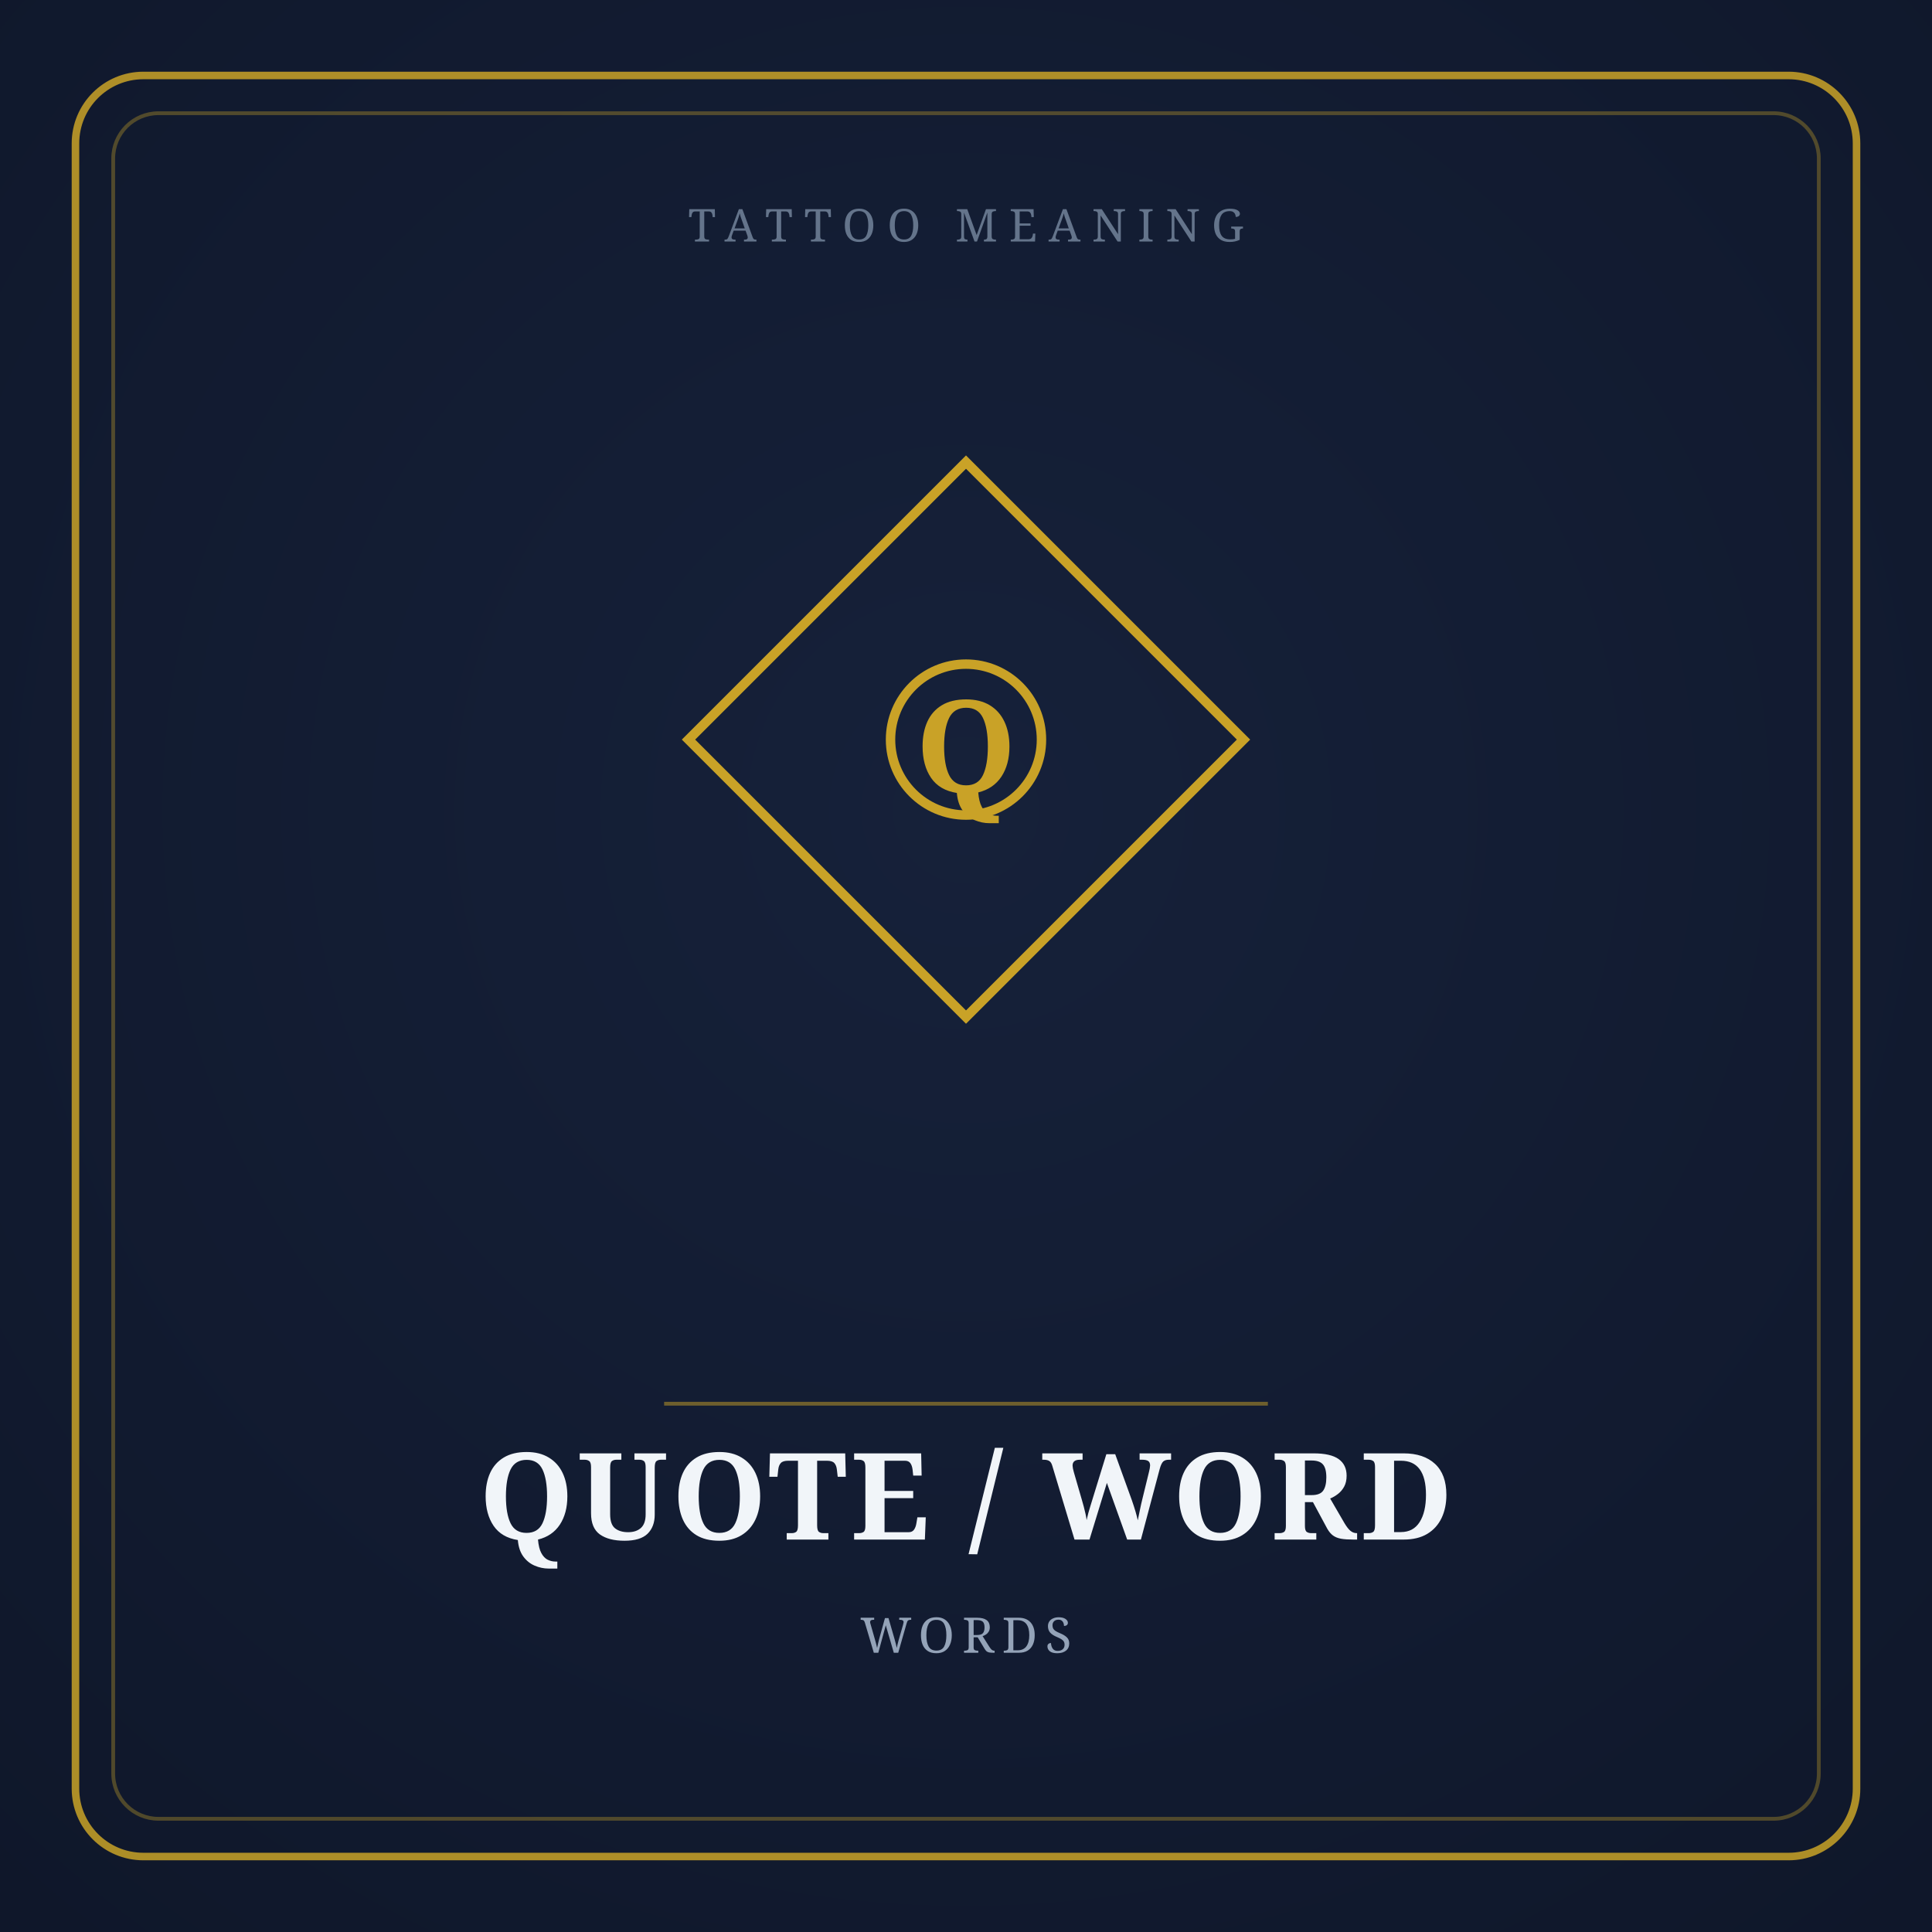
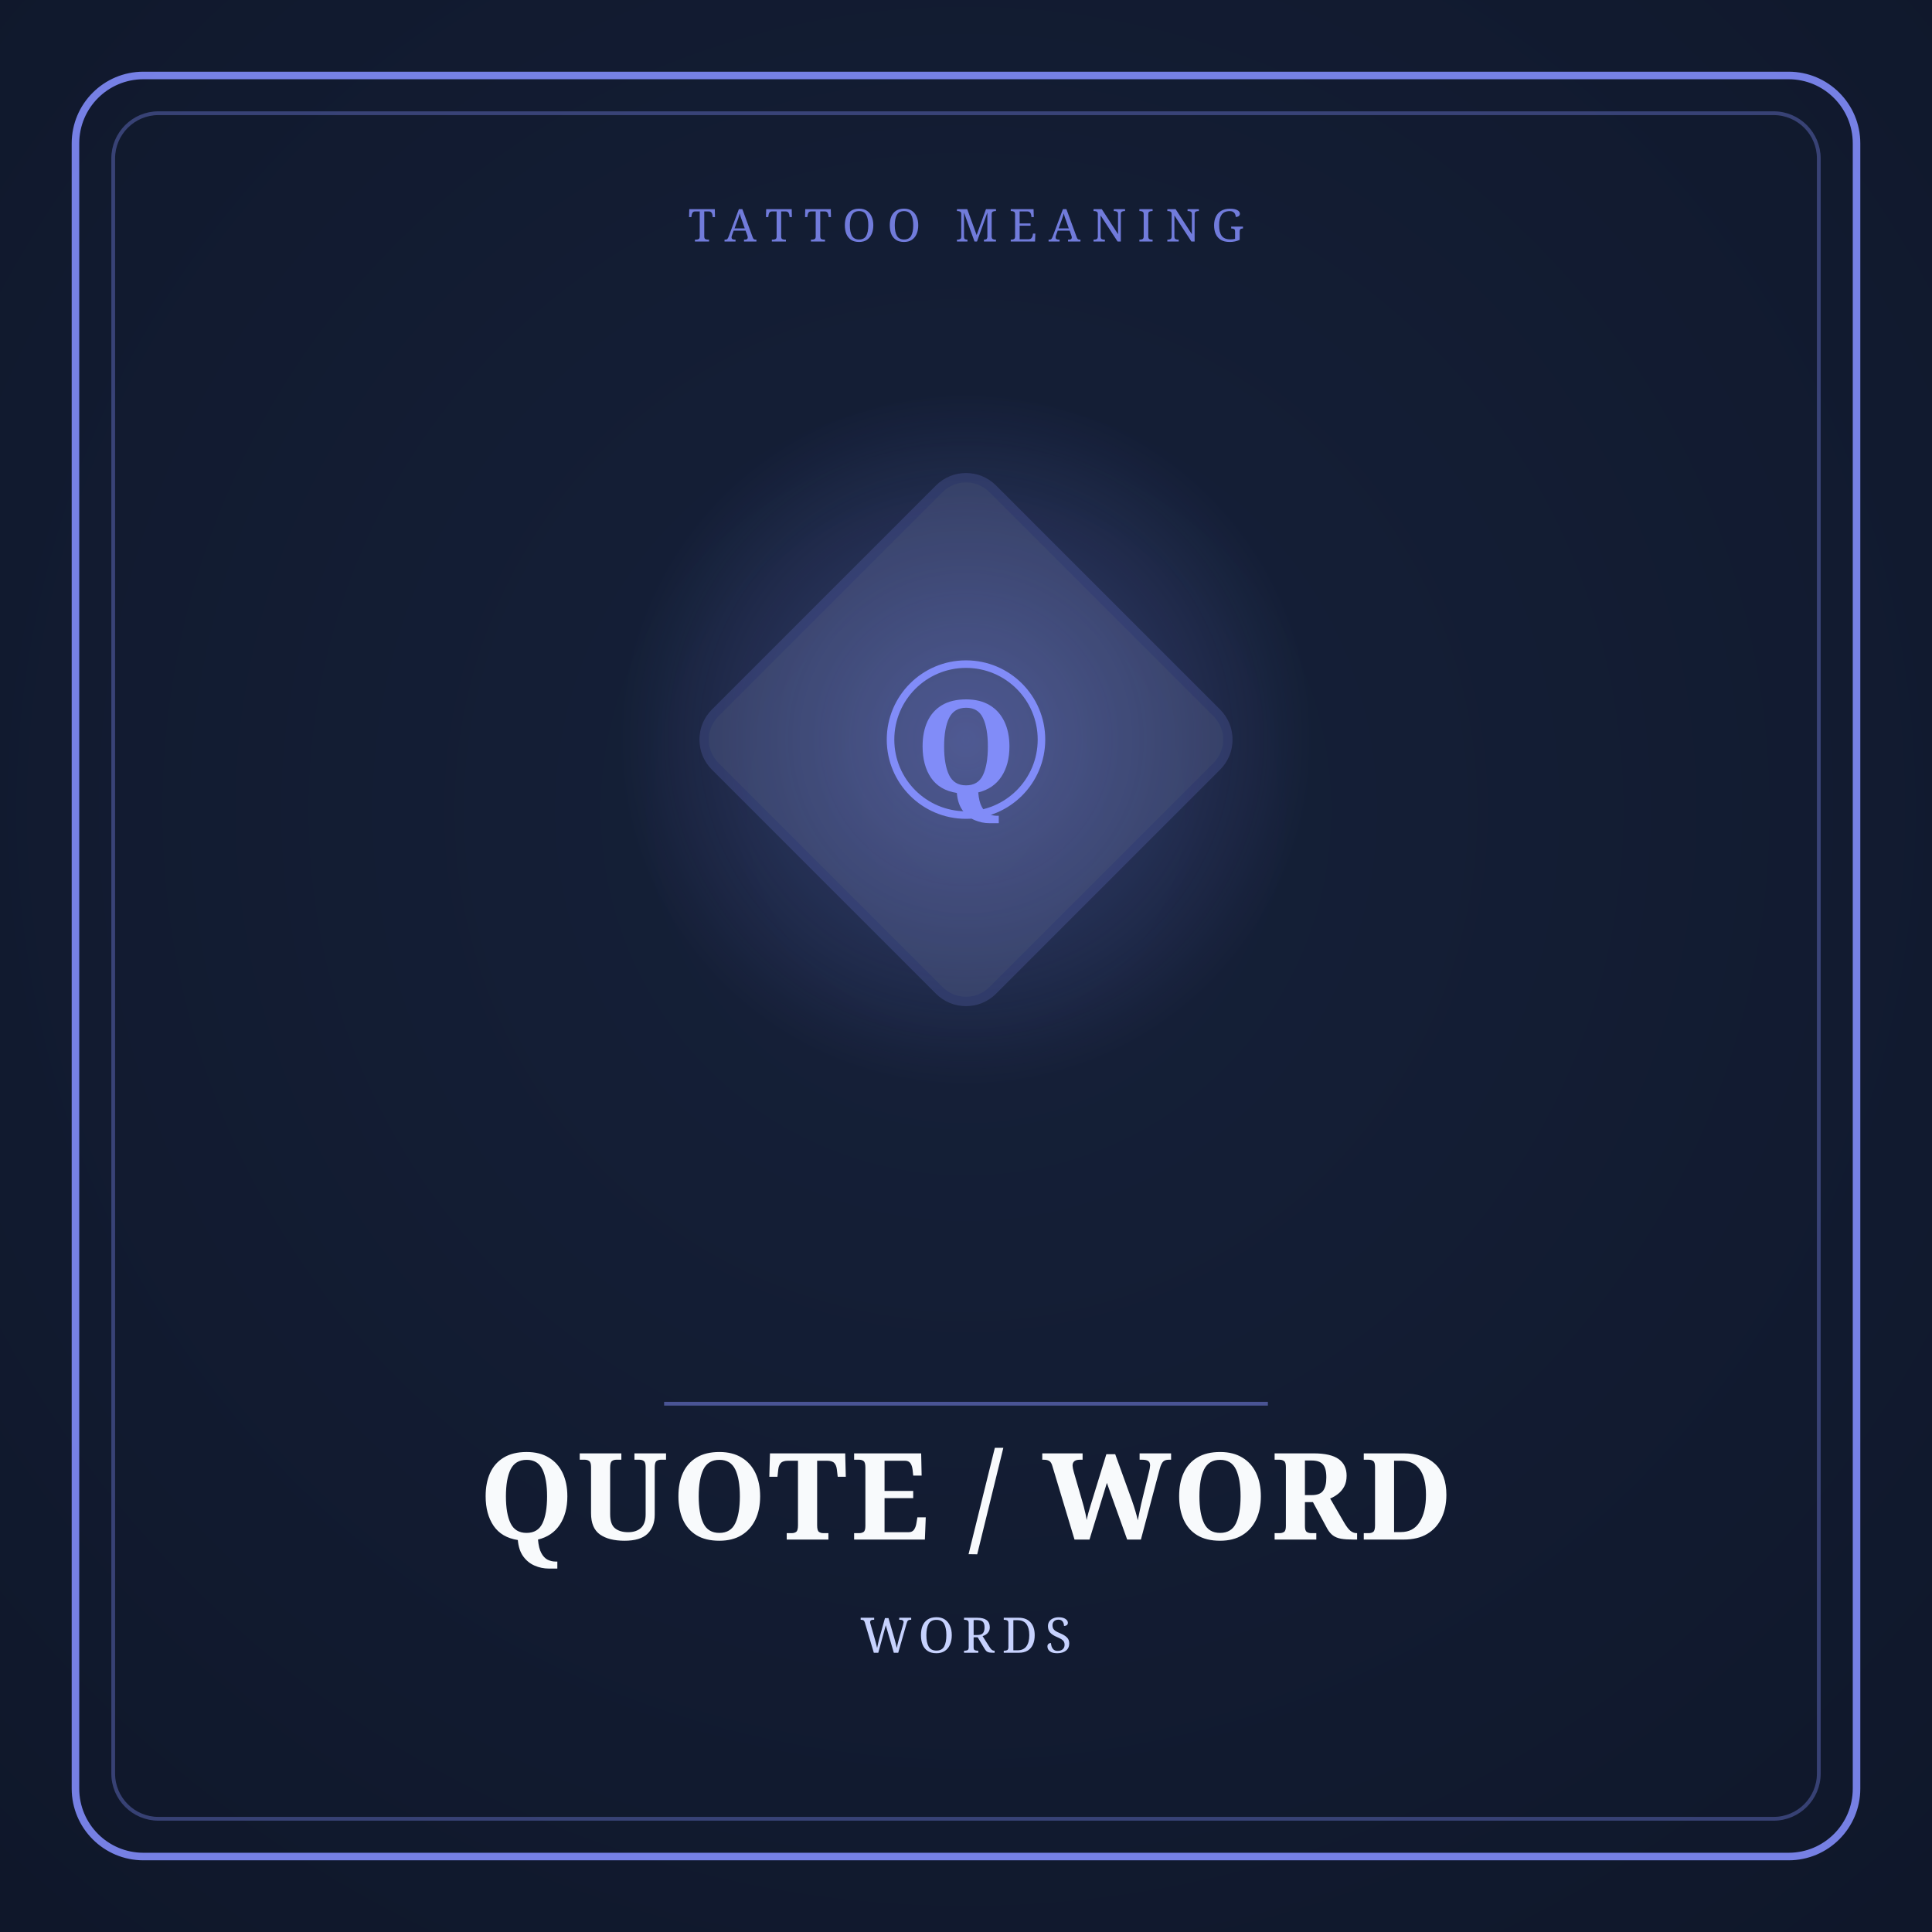
- <svg xmlns="http://www.w3.org/2000/svg" viewBox="0 0 512 512" width="512" height="512" role="img" aria-label="Quote / Word tattoo design line art">
+ <svg xmlns="http://www.w3.org/2000/svg" viewBox="0 0 512 512" width="512" height="512" role="img" aria-label="Quote / Word tattoo design">
  <defs>
    <radialGradient id="bg" cx="50%" cy="42%" r="75%">
      <stop offset="0%" stop-color="#16213a" />
      <stop offset="100%" stop-color="#0f172a" />
    </radialGradient>
+     <radialGradient id="glow" cx="50%" cy="50%" r="50%">
+       <stop offset="0%" stop-color="#818cf8" stop-opacity="0.35" />
+       <stop offset="100%" stop-color="#818cf8" stop-opacity="0" />
+     </radialGradient>
+     <radialGradient id="sun" cx="50%" cy="50%" r="50%">
+       <stop offset="0%" stop-color="#fde68a" />
+       <stop offset="100%" stop-color="#818cf8" />
+     </radialGradient>
  </defs>
  <rect width="512" height="512" fill="url(#bg)" />
-   <rect x="20" y="20" width="472" height="472" rx="18" fill="none" stroke="#c9a227" stroke-width="2" opacity="0.85" />
-   <rect x="30" y="30" width="452" height="452" rx="12" fill="none" stroke="#c9a227" stroke-width="1" opacity="0.35" />
-   <text x="256" y="64" text-anchor="middle" font-family="Georgia, serif" font-size="12" letter-spacing="3" fill="#64748b">TATTOO MEANING</text>
-   <g stroke="#c9a227" stroke-width="2.5" fill="none">
-     <rect x="204" y="144" width="104" height="104" transform="rotate(45 256 196)" />
-     <circle cx="256" cy="196" r="20" />
+   <rect x="20" y="20" width="472" height="472" rx="18" fill="none" stroke="#818cf8" stroke-width="2" opacity="0.9" />
+   <rect x="30" y="30" width="452" height="452" rx="12" fill="none" stroke="#818cf8" stroke-width="1" opacity="0.35" />
+   <text x="256" y="64" text-anchor="middle" font-family="Georgia, serif" font-size="12" letter-spacing="3" fill="#818cf8" opacity="0.85">TATTOO MEANING</text>
+   <g>
+     <circle cx="256" cy="196" r="92" fill="url(#glow)" />
+     <rect x="204" y="144" width="104" height="104" rx="10" transform="rotate(45 256 196)" fill="#a5b4fc" opacity="0.18" stroke="#818cf8" stroke-width="2.5" />
+     <circle cx="256" cy="196" r="20" fill="none" stroke="#818cf8" stroke-width="2" />
+     <text x="256" y="210" text-anchor="middle" font-family="Georgia, serif" font-size="34" font-weight="700" fill="#818cf8">Q</text>
  </g>
-   <text x="256" y="210" text-anchor="middle" font-family="Georgia, serif" font-size="34" font-weight="700" fill="#c9a227">Q</text>
-   <line x1="176" y1="372" x2="336" y2="372" stroke="#c9a227" stroke-width="1" opacity="0.5" />
-   <text x="256" y="408" text-anchor="middle" font-family="Georgia, serif" font-size="32" font-weight="700" letter-spacing="1" fill="#f1f5f9">QUOTE / WORD</text>
-   <text x="256" y="438" text-anchor="middle" font-family="Georgia, serif" font-size="13" letter-spacing="2" fill="#94a3b8">WORDS</text>
+   <line x1="176" y1="372" x2="336" y2="372" stroke="#818cf8" stroke-width="1" opacity="0.5" />
+   <text x="256" y="408" text-anchor="middle" font-family="Georgia, serif" font-size="32" font-weight="700" letter-spacing="1" fill="#f8fafc">QUOTE / WORD</text>
+   <text x="256" y="438" text-anchor="middle" font-family="Georgia, serif" font-size="13" letter-spacing="2" fill="#c7d2fe">WORDS</text>
</svg>
